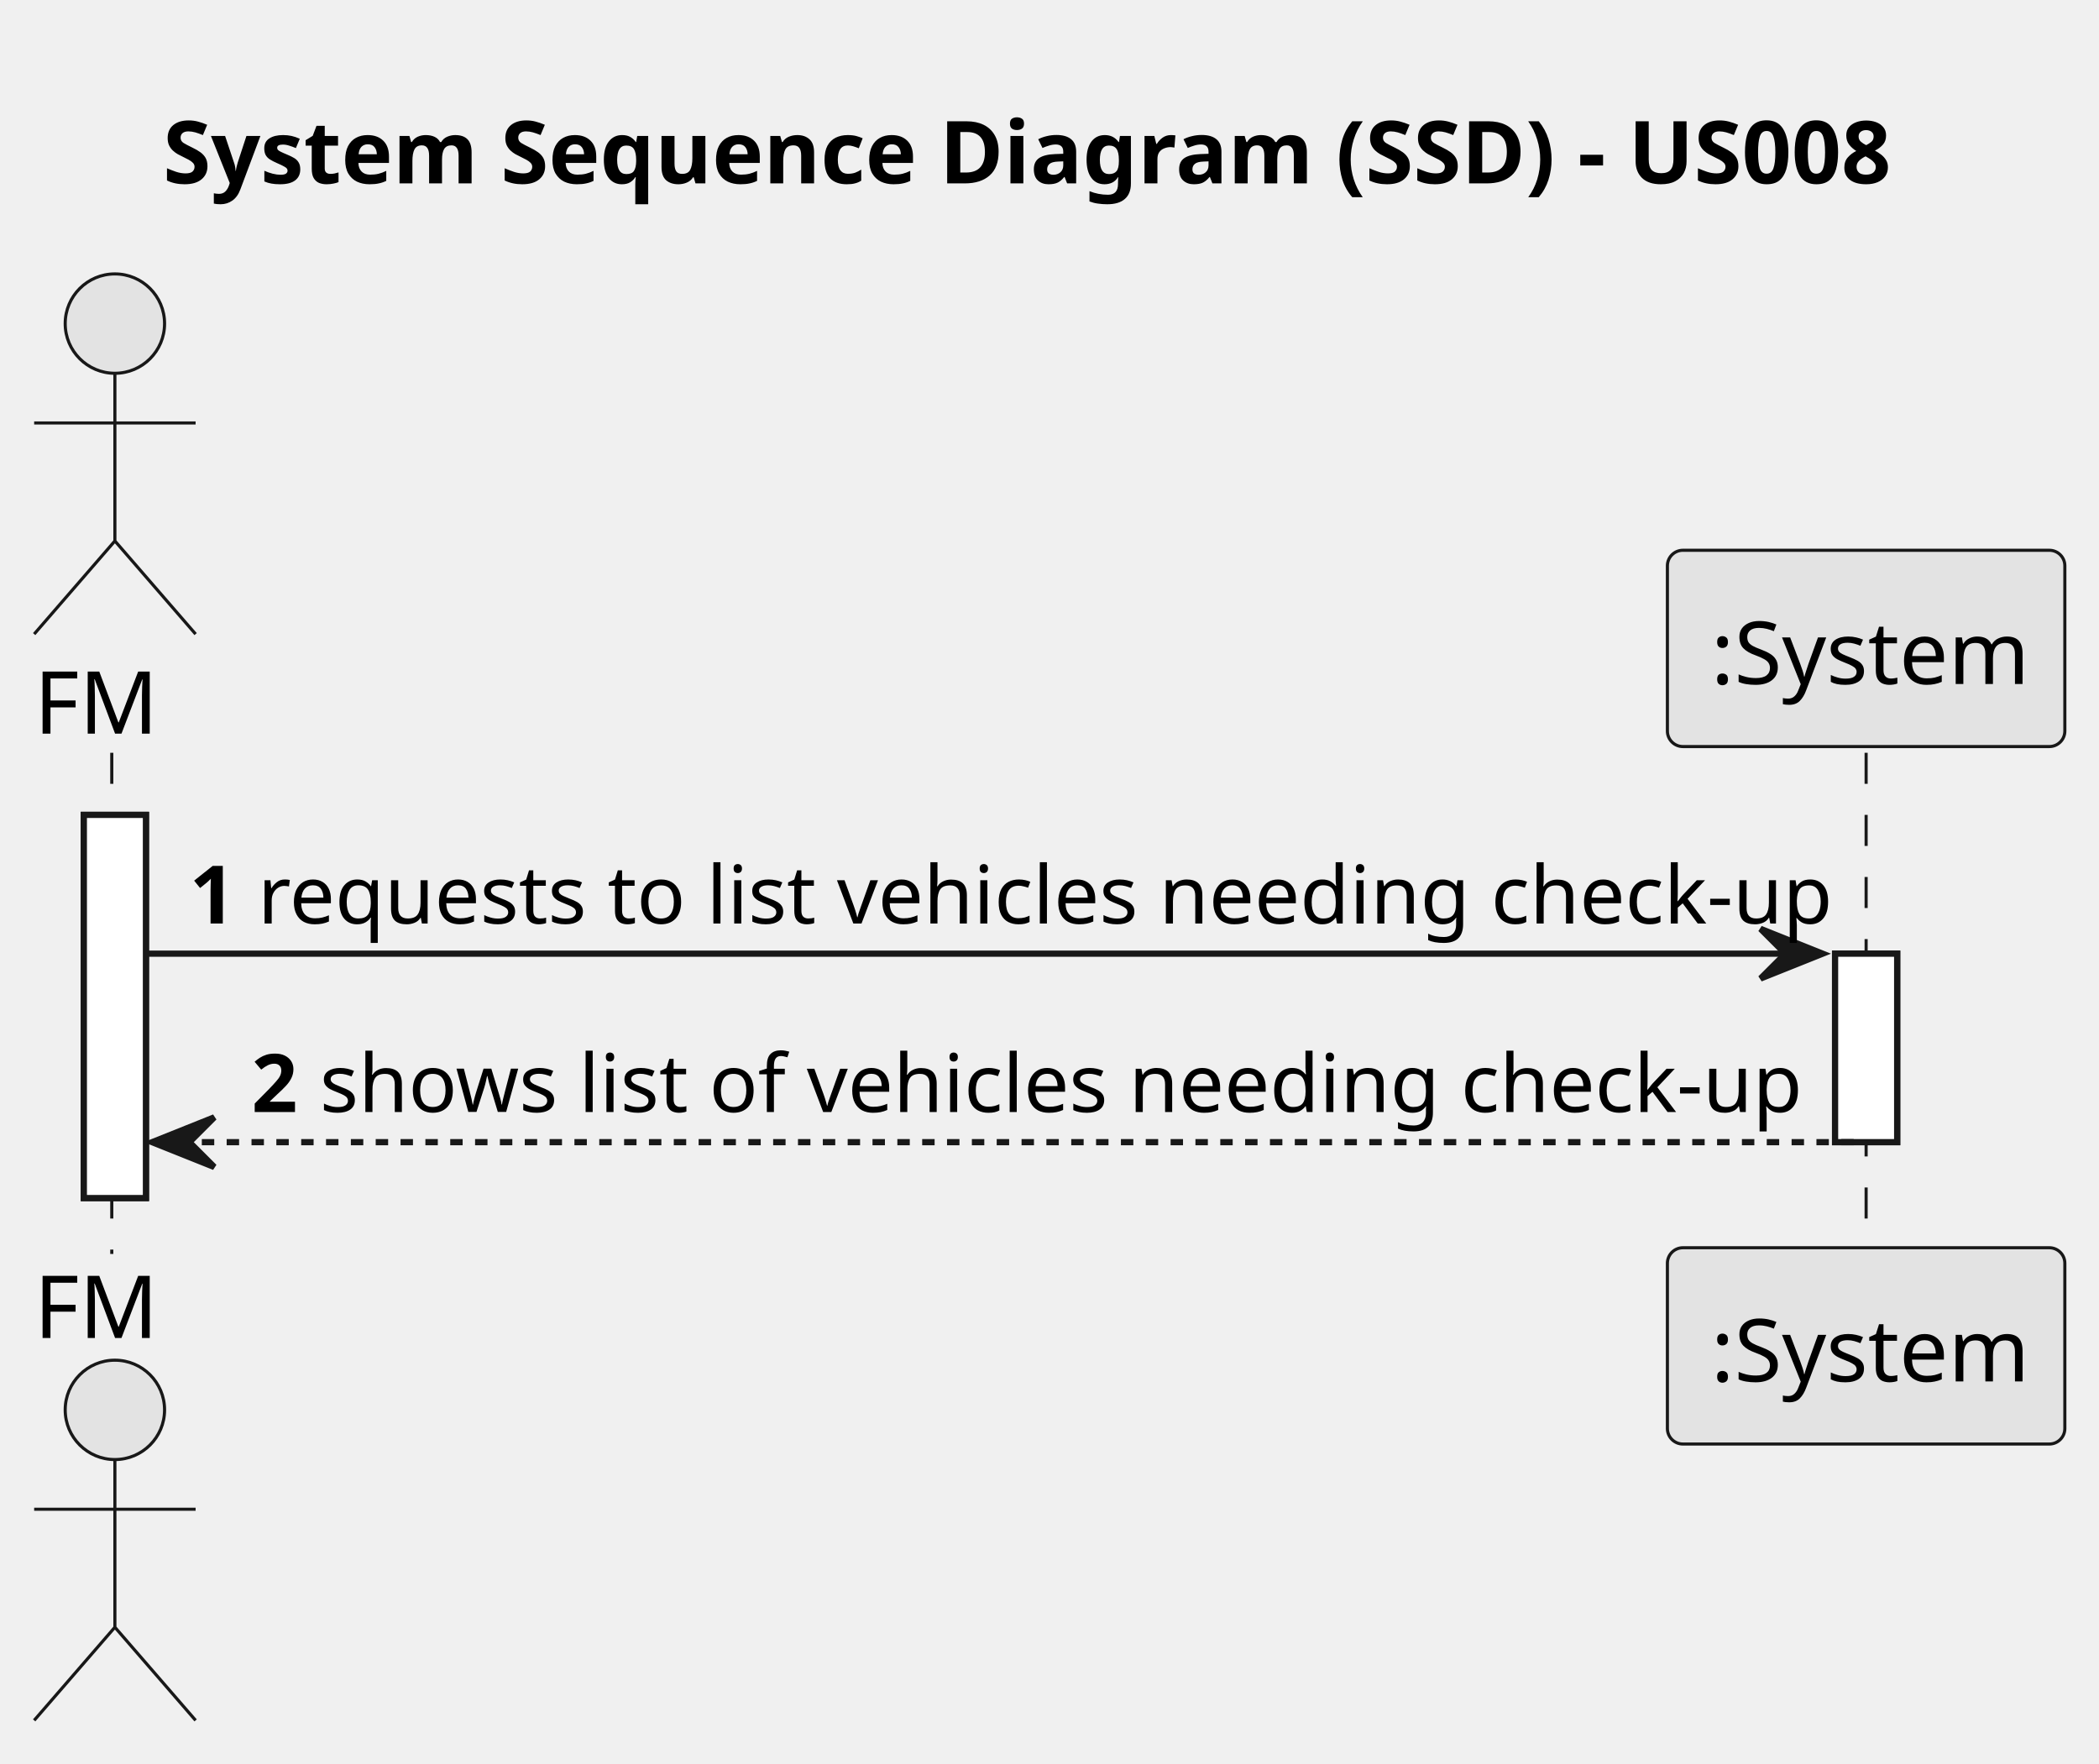
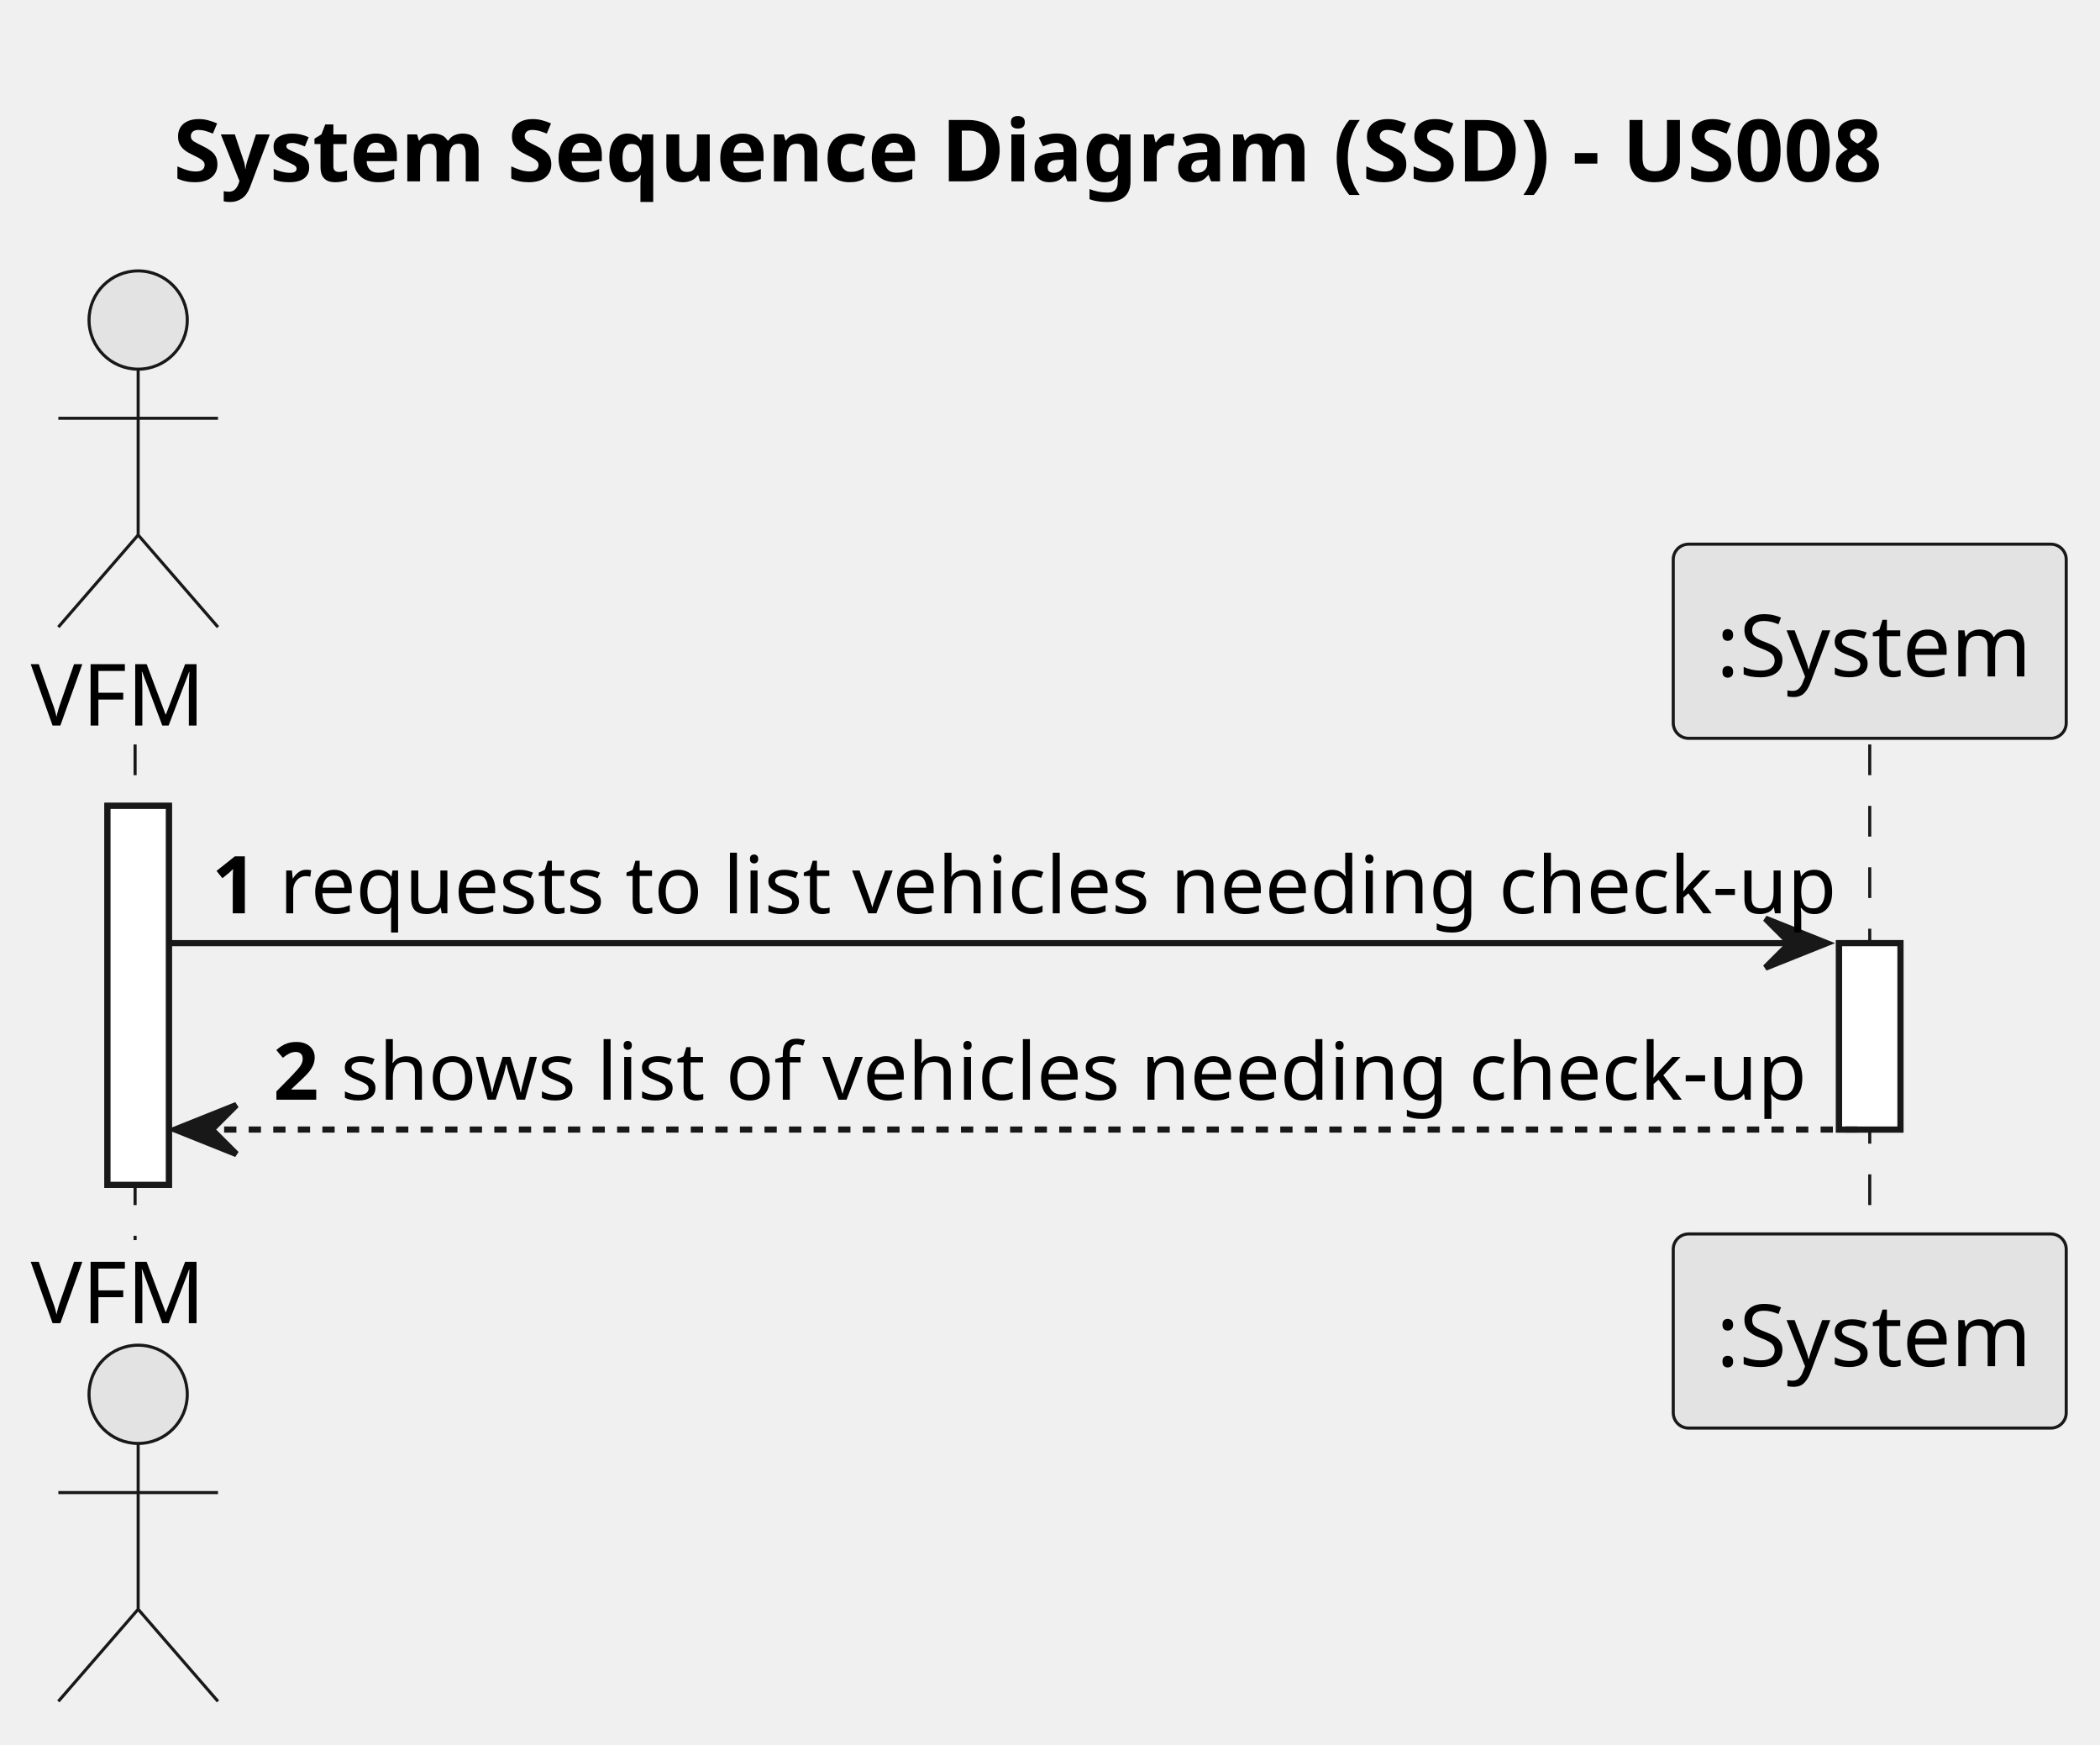
- <svg xmlns="http://www.w3.org/2000/svg" contentStyleType="text/css" height="284px" preserveAspectRatio="none" style="width:338px;height:284px;background:#FFFFFF;" version="1.1" viewBox="0 0 338 284" width="338px" zoomAndPan="magnify">
+ <svg xmlns="http://www.w3.org/2000/svg" contentStyleType="text/css" height="284px" preserveAspectRatio="none" style="width:342px;height:284px;background:#FFFFFF;" version="1.1" viewBox="0 0 342 284" width="342px" zoomAndPan="magnify">
  <defs />
  <g>
-     <text fill="#000000" font-family="sans-serif" font-size="14" font-weight="bold" lengthAdjust="spacing" textLength="284" x="26.25" y="29.533">System Sequence Diagram (SSD) - US008</text>
-     <rect fill="#FFFFFF" height="61.703" style="stroke:#181818;stroke-width:1.0;" width="10" x="13.5" y="131.219" />
-     <rect fill="#FFFFFF" height="30.352" style="stroke:#181818;stroke-width:1.0;" width="10" x="295.5" y="153.57" />
-     <line style="stroke:#181818;stroke-width:0.5;stroke-dasharray:5.0,5.0;" x1="18" x2="18" y1="121.219" y2="201.922" />
-     <line style="stroke:#181818;stroke-width:0.5;stroke-dasharray:5.0,5.0;" x1="300.5" x2="300.5" y1="121.219" y2="201.922" />
-     <text fill="#000000" font-family="sans-serif" font-size="14" lengthAdjust="spacing" textLength="20" x="5.5" y="118.143">FM</text>
-     <ellipse cx="18.5" cy="52.109" fill="#E3E3E3" rx="8" ry="8" style="stroke:#181818;stroke-width:0.5;" />
-     <path d="M18.5,60.109 L18.5,87.109 M5.5,68.109 L31.5,68.109 M18.5,87.109 L5.5,102.109 M18.5,87.109 L31.5,102.109 " fill="none" style="stroke:#181818;stroke-width:0.5;" />
-     <text fill="#000000" font-family="sans-serif" font-size="14" lengthAdjust="spacing" textLength="20" x="5.5" y="215.455">FM</text>
-     <ellipse cx="18.5" cy="227.031" fill="#E3E3E3" rx="8" ry="8" style="stroke:#181818;stroke-width:0.5;" />
-     <path d="M18.5,235.031 L18.5,262.031 M5.5,243.031 L31.5,243.031 M18.5,262.031 L5.5,277.031 M18.5,262.031 L31.5,277.031 " fill="none" style="stroke:#181818;stroke-width:0.5;" />
-     <rect fill="#E3E3E3" height="31.609" rx="2.5" ry="2.5" style="stroke:#181818;stroke-width:0.5;" width="64" x="268.5" y="88.609" />
-     <text fill="#000000" font-family="sans-serif" font-size="14" lengthAdjust="spacing" textLength="50" x="275.5" y="110.143">:System</text>
-     <rect fill="#E3E3E3" height="31.609" rx="2.5" ry="2.5" style="stroke:#181818;stroke-width:0.5;" width="64" x="268.5" y="200.922" />
-     <text fill="#000000" font-family="sans-serif" font-size="14" lengthAdjust="spacing" textLength="50" x="275.5" y="222.455">:System</text>
-     <rect fill="#FFFFFF" height="61.703" style="stroke:#181818;stroke-width:1.0;" width="10" x="13.5" y="131.219" />
-     <rect fill="#FFFFFF" height="30.352" style="stroke:#181818;stroke-width:1.0;" width="10" x="295.5" y="153.57" />
-     <polygon fill="#181818" points="283.5,149.57,293.5,153.57,283.5,157.57,287.5,153.57" style="stroke:#181818;stroke-width:1.0;" />
-     <line style="stroke:#181818;stroke-width:1.0;" x1="23.5" x2="289.5" y1="153.57" y2="153.57" />
-     <text fill="#000000" font-family="sans-serif" font-size="13" font-weight="bold" lengthAdjust="spacing" textLength="7" x="30.5" y="148.714">1</text>
-     <text fill="#000000" font-family="sans-serif" font-size="13" lengthAdjust="spacing" textLength="242" x="41.5" y="148.714">requests to list vehicles needing check-up</text>
-     <polygon fill="#181818" points="34.5,179.922,24.5,183.922,34.5,187.922,30.5,183.922" style="stroke:#181818;stroke-width:1.0;" />
-     <line style="stroke:#181818;stroke-width:1.0;stroke-dasharray:2.0,2.0;" x1="28.5" x2="299.5" y1="183.922" y2="183.922" />
-     <text fill="#000000" font-family="sans-serif" font-size="13" font-weight="bold" lengthAdjust="spacing" textLength="7" x="40.5" y="179.065">2</text>
-     <text fill="#000000" font-family="sans-serif" font-size="13" lengthAdjust="spacing" textLength="228" x="51.5" y="179.065">shows list of vehicles needing check-up</text>
+     <text fill="#000000" font-family="sans-serif" font-size="14" font-weight="bold" lengthAdjust="spacing" textLength="284" x="28.25" y="29.533">System Sequence Diagram (SSD) - US008</text>
+     <rect fill="#FFFFFF" height="61.703" style="stroke:#181818;stroke-width:1.0;" width="10" x="17.5" y="131.219" />
+     <rect fill="#FFFFFF" height="30.352" style="stroke:#181818;stroke-width:1.0;" width="10" x="299.5" y="153.57" />
+     <line style="stroke:#181818;stroke-width:0.5;stroke-dasharray:5.0,5.0;" x1="22" x2="22" y1="121.219" y2="201.922" />
+     <line style="stroke:#181818;stroke-width:0.5;stroke-dasharray:5.0,5.0;" x1="304.5" x2="304.5" y1="121.219" y2="201.922" />
+     <text fill="#000000" font-family="sans-serif" font-size="14" lengthAdjust="spacing" textLength="29" x="5" y="118.143">VFM</text>
+     <ellipse cx="22.5" cy="52.109" fill="#E3E3E3" rx="8" ry="8" style="stroke:#181818;stroke-width:0.5;" />
+     <path d="M22.5,60.109 L22.5,87.109 M9.5,68.109 L35.5,68.109 M22.5,87.109 L9.5,102.109 M22.5,87.109 L35.5,102.109 " fill="none" style="stroke:#181818;stroke-width:0.5;" />
+     <text fill="#000000" font-family="sans-serif" font-size="14" lengthAdjust="spacing" textLength="29" x="5" y="215.455">VFM</text>
+     <ellipse cx="22.5" cy="227.031" fill="#E3E3E3" rx="8" ry="8" style="stroke:#181818;stroke-width:0.5;" />
+     <path d="M22.5,235.031 L22.5,262.031 M9.5,243.031 L35.5,243.031 M22.5,262.031 L9.5,277.031 M22.5,262.031 L35.5,277.031 " fill="none" style="stroke:#181818;stroke-width:0.5;" />
+     <rect fill="#E3E3E3" height="31.609" rx="2.5" ry="2.5" style="stroke:#181818;stroke-width:0.5;" width="64" x="272.5" y="88.609" />
+     <text fill="#000000" font-family="sans-serif" font-size="14" lengthAdjust="spacing" textLength="50" x="279.5" y="110.143">:System</text>
+     <rect fill="#E3E3E3" height="31.609" rx="2.5" ry="2.5" style="stroke:#181818;stroke-width:0.5;" width="64" x="272.5" y="200.922" />
+     <text fill="#000000" font-family="sans-serif" font-size="14" lengthAdjust="spacing" textLength="50" x="279.5" y="222.455">:System</text>
+     <rect fill="#FFFFFF" height="61.703" style="stroke:#181818;stroke-width:1.0;" width="10" x="17.5" y="131.219" />
+     <rect fill="#FFFFFF" height="30.352" style="stroke:#181818;stroke-width:1.0;" width="10" x="299.5" y="153.57" />
+     <polygon fill="#181818" points="287.5,149.57,297.5,153.57,287.5,157.57,291.5,153.57" style="stroke:#181818;stroke-width:1.0;" />
+     <line style="stroke:#181818;stroke-width:1.0;" x1="27.5" x2="293.5" y1="153.57" y2="153.57" />
+     <text fill="#000000" font-family="sans-serif" font-size="13" font-weight="bold" lengthAdjust="spacing" textLength="7" x="34.5" y="148.714">1</text>
+     <text fill="#000000" font-family="sans-serif" font-size="13" lengthAdjust="spacing" textLength="242" x="45.5" y="148.714">requests to list vehicles needing check-up</text>
+     <polygon fill="#181818" points="38.5,179.922,28.5,183.922,38.5,187.922,34.5,183.922" style="stroke:#181818;stroke-width:1.0;" />
+     <line style="stroke:#181818;stroke-width:1.0;stroke-dasharray:2.0,2.0;" x1="32.5" x2="303.5" y1="183.922" y2="183.922" />
+     <text fill="#000000" font-family="sans-serif" font-size="13" font-weight="bold" lengthAdjust="spacing" textLength="7" x="44.5" y="179.065">2</text>
+     <text fill="#000000" font-family="sans-serif" font-size="13" lengthAdjust="spacing" textLength="228" x="55.5" y="179.065">shows list of vehicles needing check-up</text>
  </g>
</svg>
